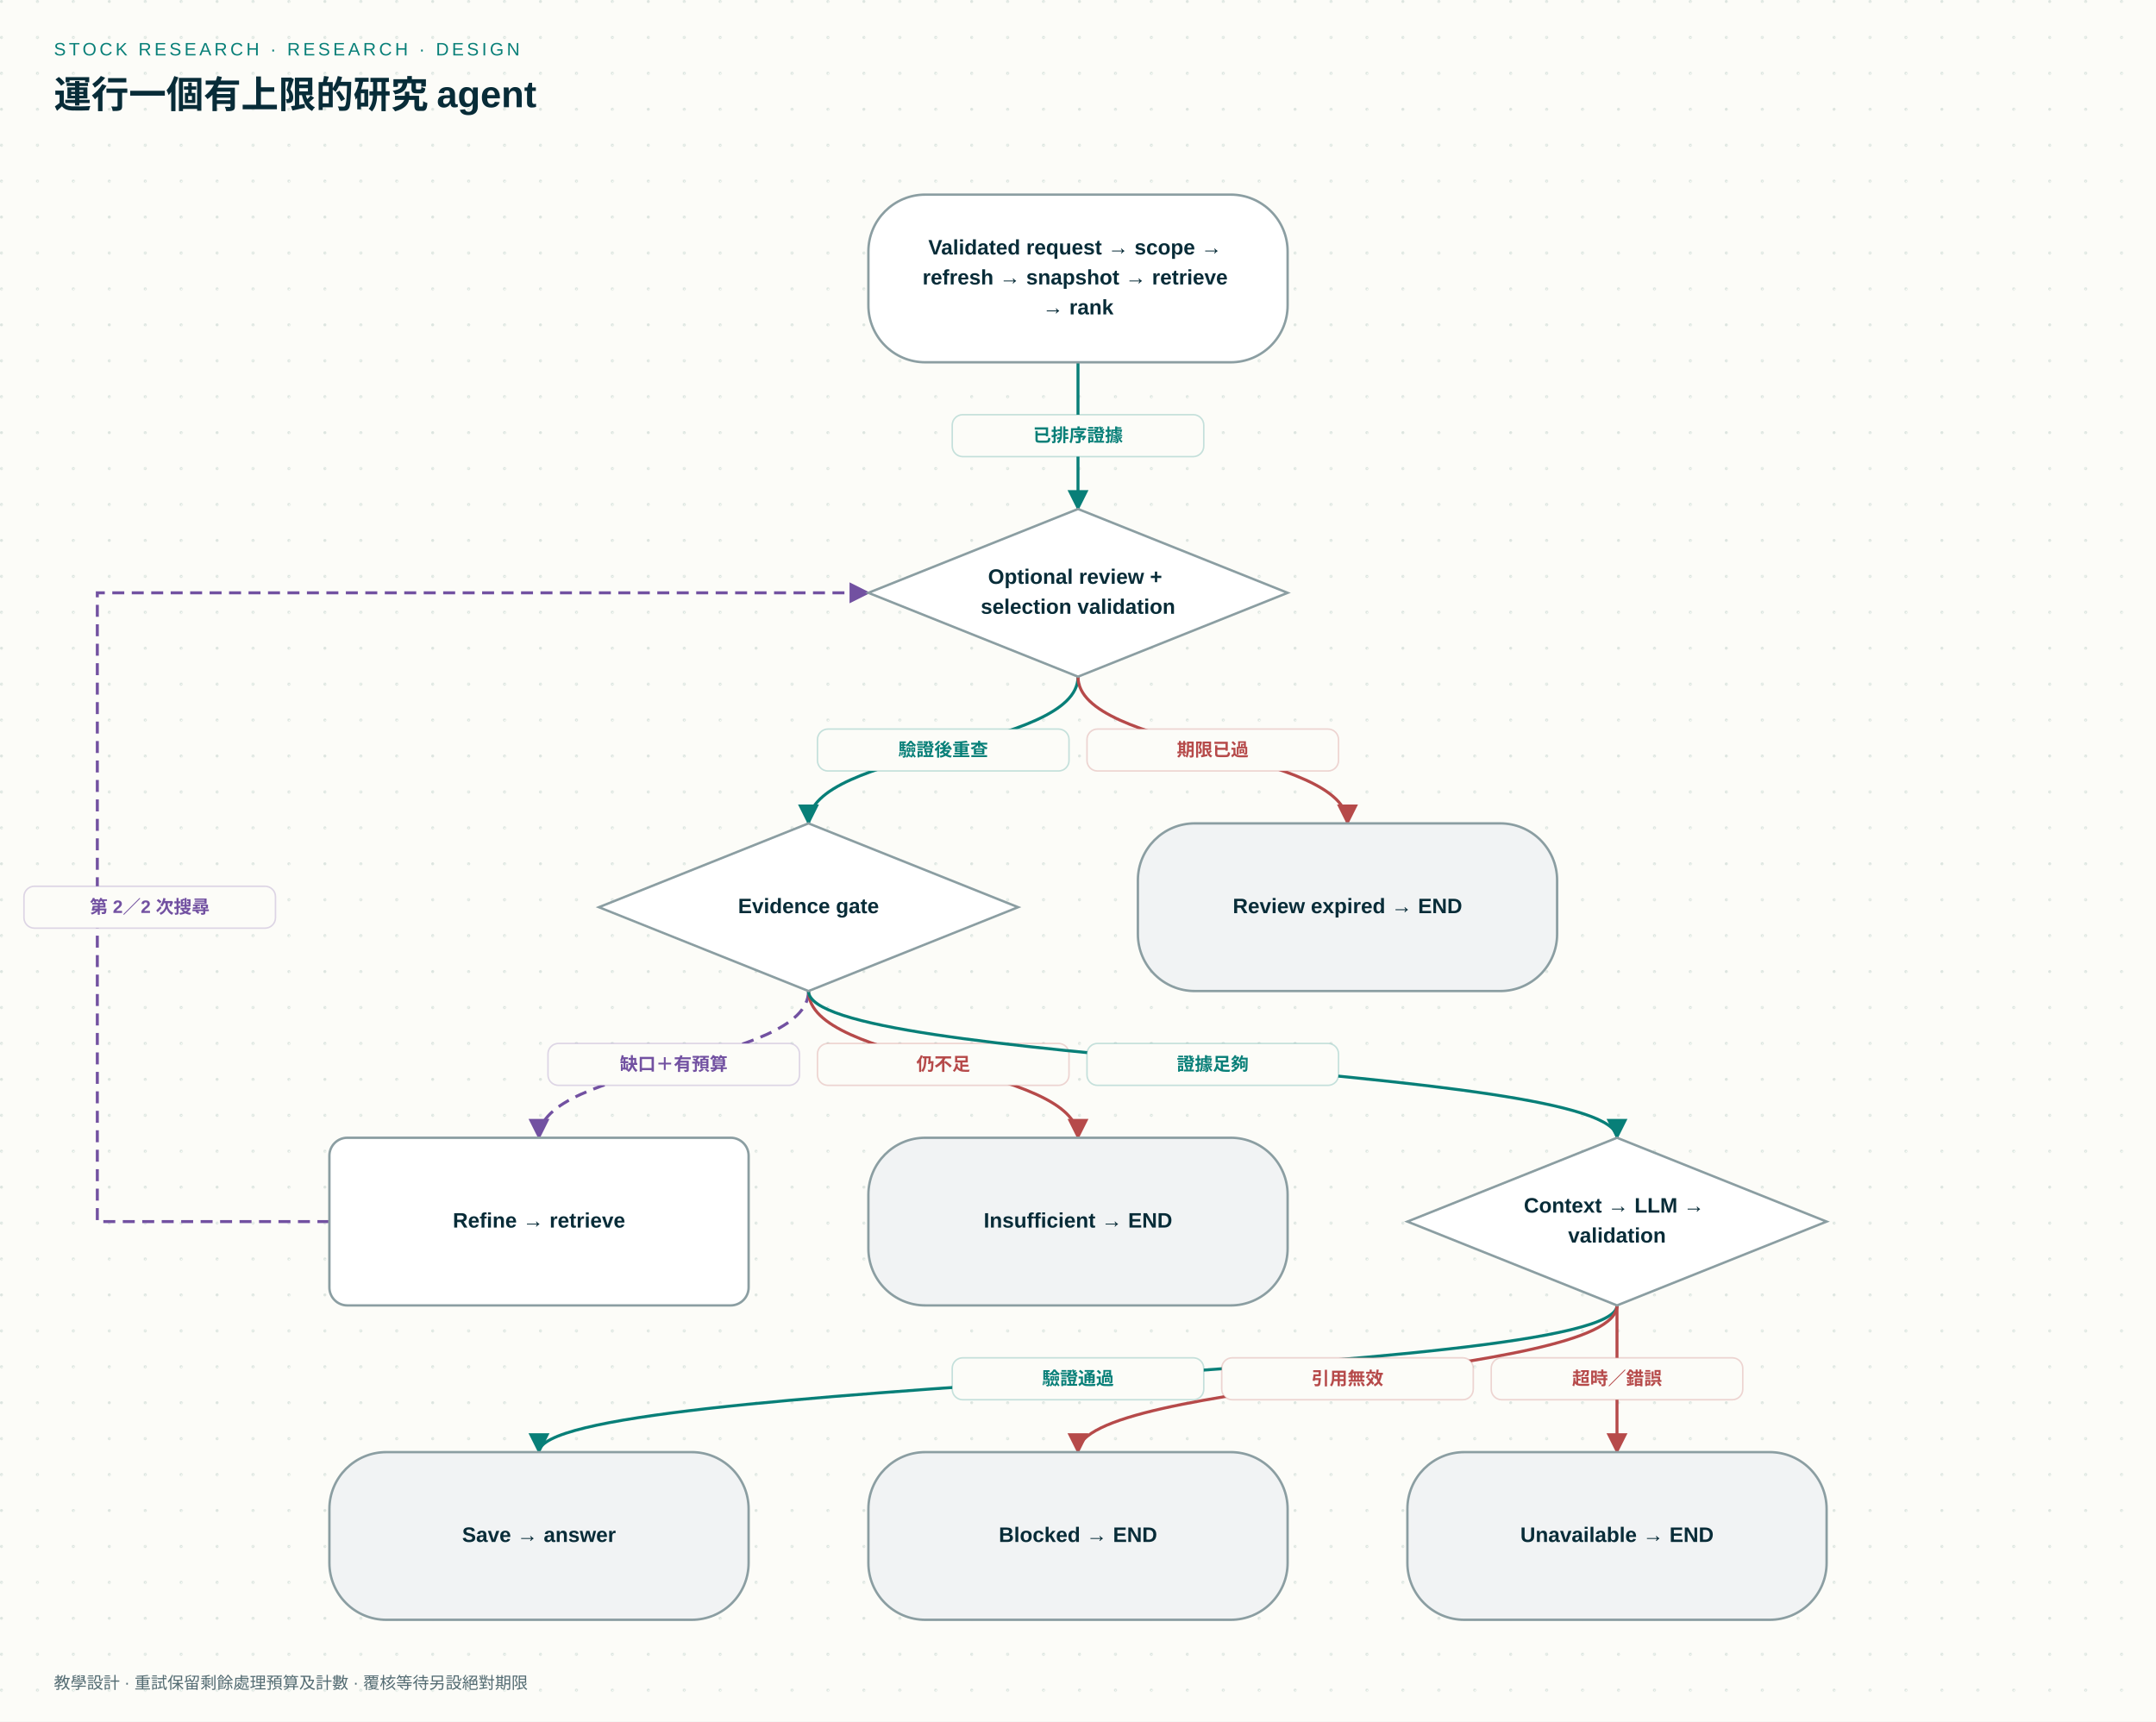
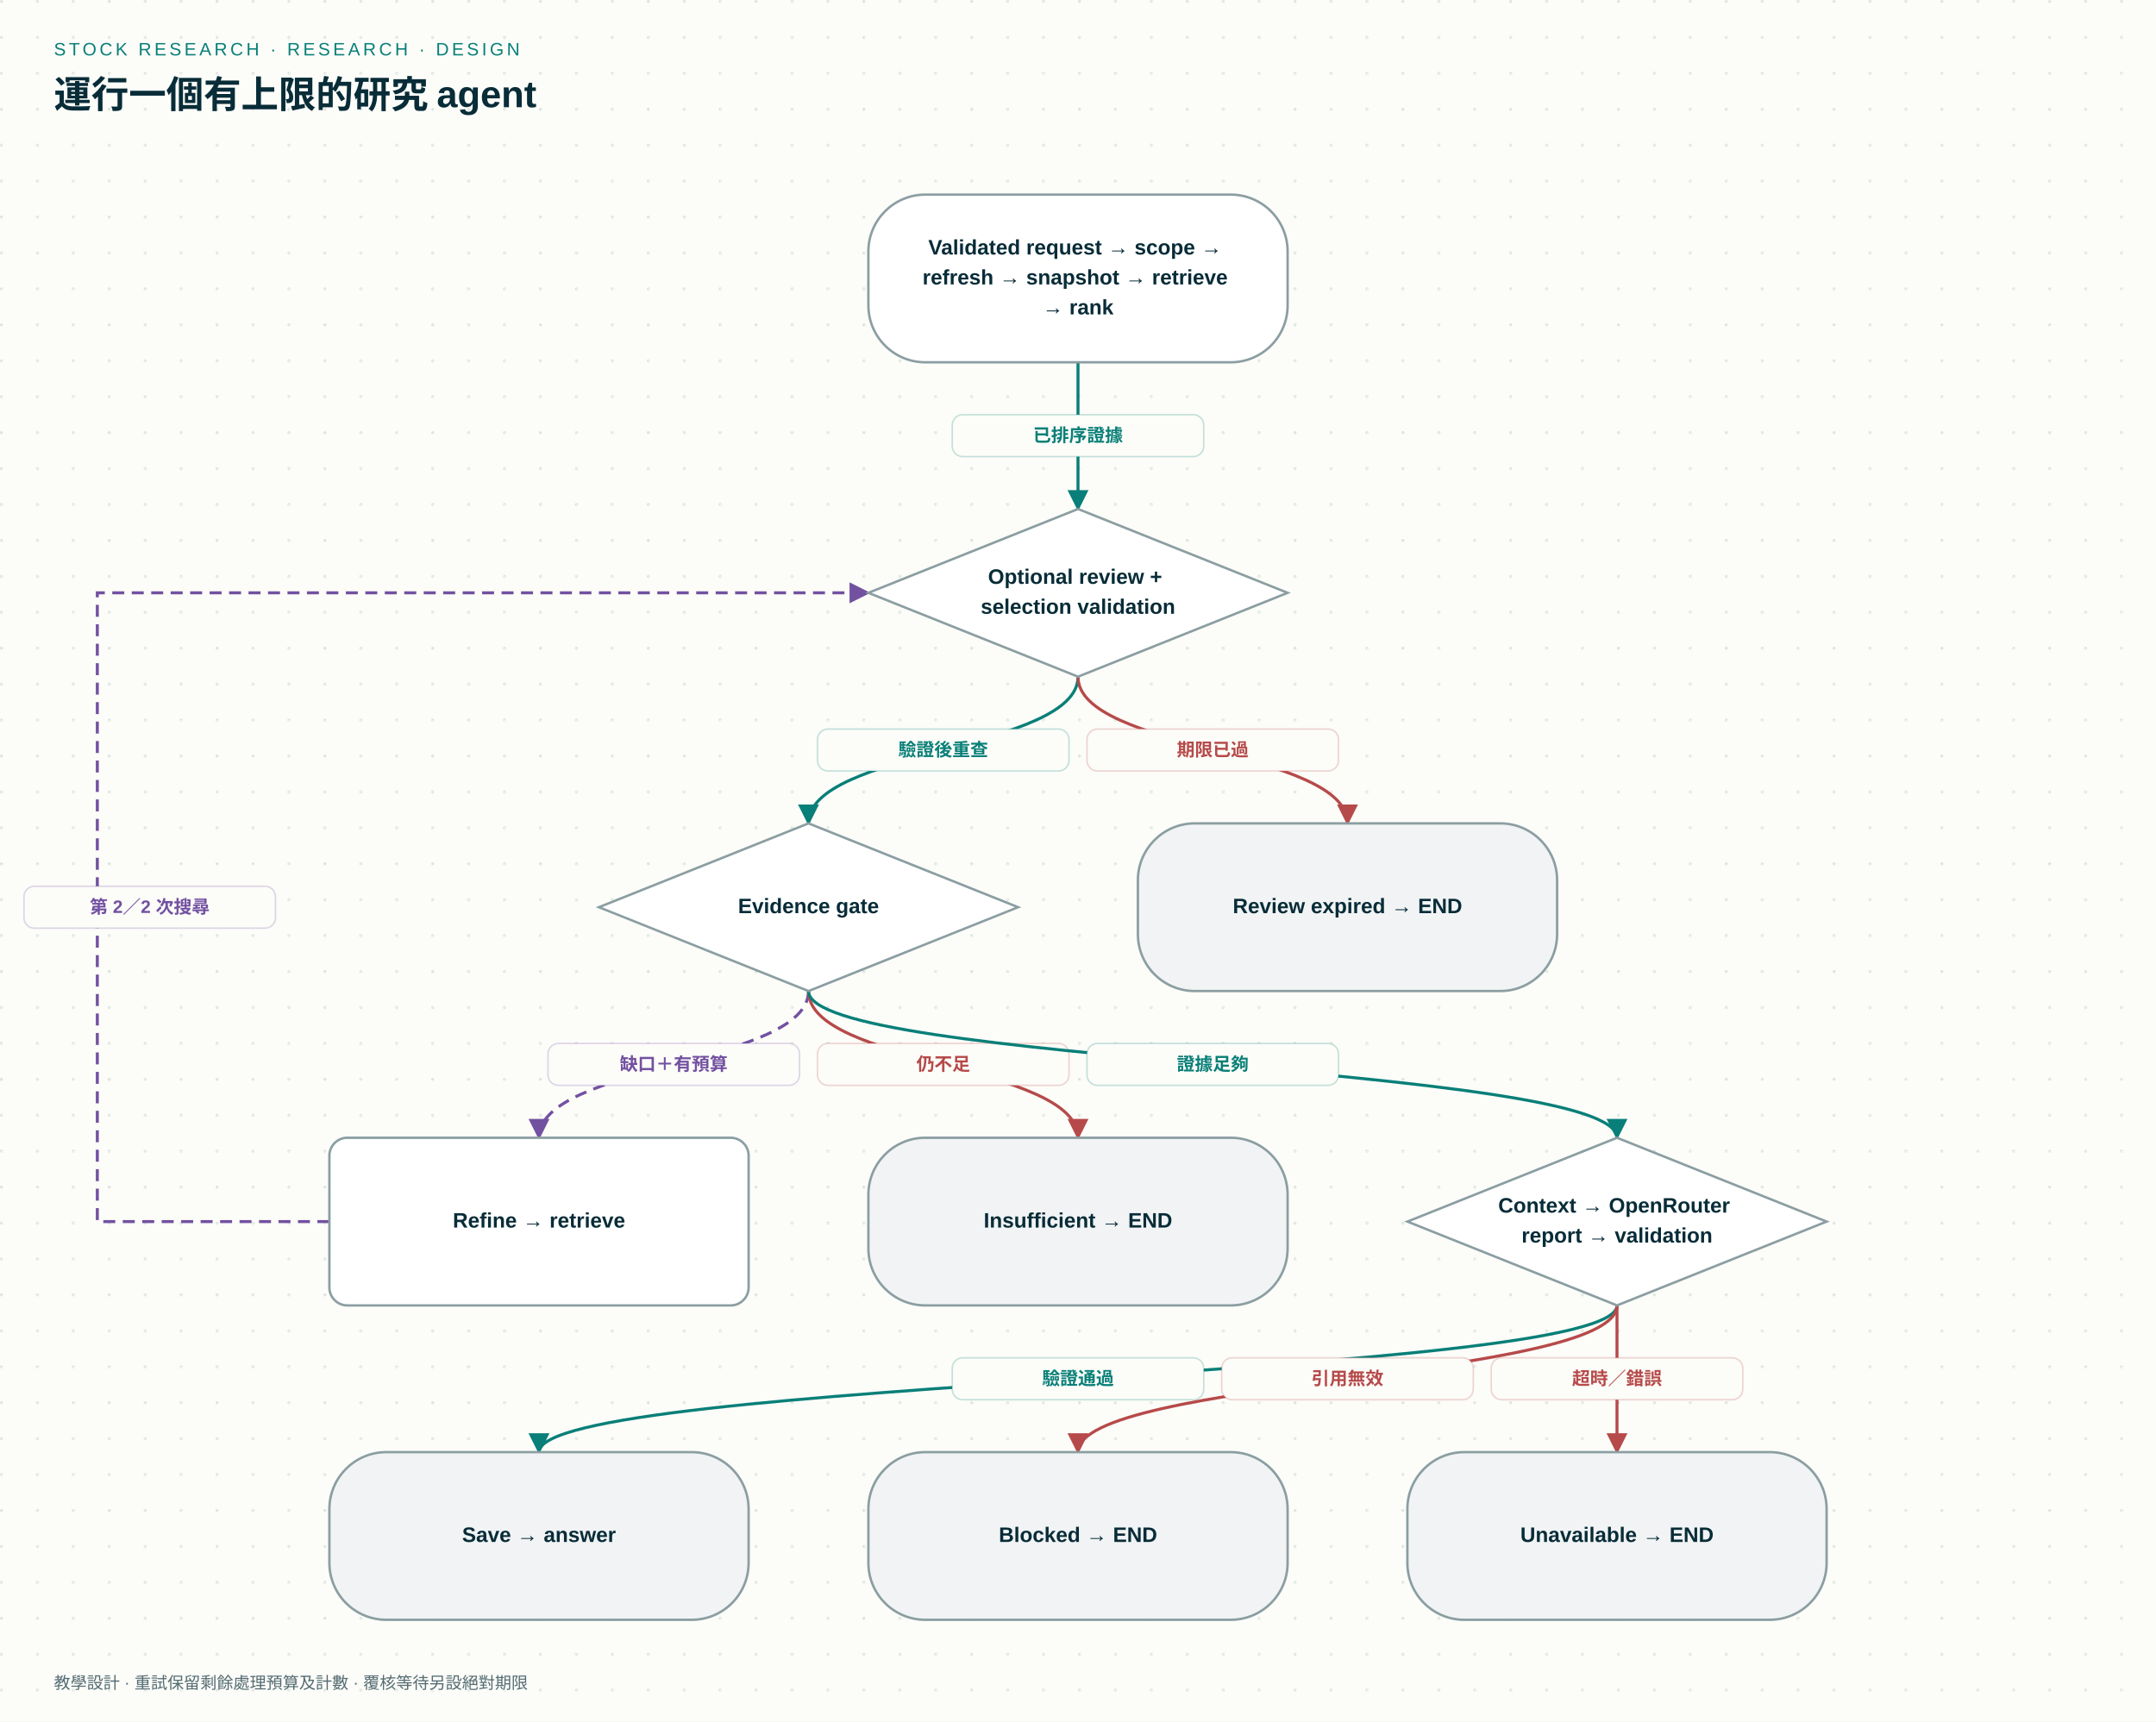
<svg xmlns="http://www.w3.org/2000/svg" viewBox="0 0 1440 1150" width="1440" height="1150" role="img" aria-label="運行一個有上限的研究 agent" style="font-family:Arial, &quot;Noto Sans TC&quot;, sans-serif;display:block;max-width:100%;height:auto">
  <defs>
    <pattern id="research-zh-grid" width="24" height="24" patternUnits="userSpaceOnUse">
      <circle cx="1" cy="1" r="1" fill="#dce4df" />
    </pattern>
    <marker id="research-zh-flow" viewBox="0 0 10 10" refX="9" refY="5" markerWidth="7" markerHeight="7" orient="auto-start-reverse">
      <path d="M 0 0 L 10 5 L 0 10 z" fill="#087f78" />
    </marker>
    <marker id="research-zh-retry" viewBox="0 0 10 10" refX="9" refY="5" markerWidth="7" markerHeight="7" orient="auto-start-reverse">
      <path d="M 0 0 L 10 5 L 0 10 z" fill="#7251a1" />
    </marker>
    <marker id="research-zh-fallback" viewBox="0 0 10 10" refX="9" refY="5" markerWidth="7" markerHeight="7" orient="auto-start-reverse">
      <path d="M 0 0 L 10 5 L 0 10 z" fill="#9b641b" />
    </marker>
    <marker id="research-zh-stop" viewBox="0 0 10 10" refX="9" refY="5" markerWidth="7" markerHeight="7" orient="auto-start-reverse">
      <path d="M 0 0 L 10 5 L 0 10 z" fill="#b64a4a" />
    </marker>
  </defs>
  <rect width="1440" height="1150" fill="#fcfcf8" />
  <rect width="1440" height="1150" fill="url(#research-zh-grid)" />
  <text x="36" y="37" fill="#087f78" font-size="12" letter-spacing="2">STOCK RESEARCH · RESEARCH · DESIGN</text>
  <text x="36" y="72" fill="#082c38" font-size="25" font-weight="700">運行一個有上限的研究 agent</text>
  <g opacity="1">
    <path d="M 720 242 C 720 291, 720 291, 720 340" fill="none" stroke="#087f78" stroke-width="2" marker-end="url(#research-zh-flow)" />
    <rect x="636" y="277" width="168" height="28" rx="7" fill="#fcfcf8" stroke="#087f78" stroke-opacity=".23" />
    <text x="720" text-anchor="middle" fill="#087f78" font-size="12" font-weight="600">
      <tspan x="720" y="295">已排序證據</tspan>
    </text>
  </g>
  <g opacity="1">
    <path d="M 720 452 C 720 501, 540 501, 540 550" fill="none" stroke="#087f78" stroke-width="2" marker-end="url(#research-zh-flow)" />
    <rect x="546" y="487" width="168" height="28" rx="7" fill="#fcfcf8" stroke="#087f78" stroke-opacity=".23" />
    <text x="630" text-anchor="middle" fill="#087f78" font-size="12" font-weight="600">
      <tspan x="630" y="505">驗證後重查</tspan>
    </text>
  </g>
  <g opacity="1">
    <path d="M 720 452 C 720 501, 900 501, 900 550" fill="none" stroke="#b64a4a" stroke-width="2" marker-end="url(#research-zh-stop)" />
    <rect x="726" y="487" width="168" height="28" rx="7" fill="#fcfcf8" stroke="#b64a4a" stroke-opacity=".23" />
    <text x="810" text-anchor="middle" fill="#b64a4a" font-size="12" font-weight="600">
      <tspan x="810" y="505">期限已過</tspan>
    </text>
  </g>
  <g opacity="1">
    <path d="M 540 662 C 540 711, 360 711, 360 760" fill="none" stroke="#7251a1" stroke-width="2" stroke-dasharray="8 5" marker-end="url(#research-zh-retry)" />
    <rect x="366" y="697" width="168" height="28" rx="7" fill="#fcfcf8" stroke="#7251a1" stroke-opacity=".23" />
    <text x="450" text-anchor="middle" fill="#7251a1" font-size="12" font-weight="600">
      <tspan x="450" y="715">缺口＋有預算</tspan>
    </text>
  </g>
  <g opacity="1">
    <path d="M 220 816 H 65 V 396 H 580" fill="none" stroke="#7251a1" stroke-width="2" stroke-dasharray="8 5" marker-end="url(#research-zh-retry)" />
    <rect x="16" y="592" width="168" height="28" rx="7" fill="#fcfcf8" stroke="#7251a1" stroke-opacity=".23" />
    <text x="100" text-anchor="middle" fill="#7251a1" font-size="12" font-weight="600">
      <tspan x="100" y="610">第 2／2 次搜尋</tspan>
    </text>
  </g>
  <g opacity="1">
    <path d="M 540 662 C 540 711, 720 711, 720 760" fill="none" stroke="#b64a4a" stroke-width="2" marker-end="url(#research-zh-stop)" />
    <rect x="546" y="697" width="168" height="28" rx="7" fill="#fcfcf8" stroke="#b64a4a" stroke-opacity=".23" />
    <text x="630" text-anchor="middle" fill="#b64a4a" font-size="12" font-weight="600">
      <tspan x="630" y="715">仍不足</tspan>
    </text>
  </g>
  <g opacity="1">
    <path d="M 540 662 C 540 711, 1080 711, 1080 760" fill="none" stroke="#087f78" stroke-width="2" marker-end="url(#research-zh-flow)" />
    <rect x="726" y="697" width="168" height="28" rx="7" fill="#fcfcf8" stroke="#087f78" stroke-opacity=".23" />
    <text x="810" text-anchor="middle" fill="#087f78" font-size="12" font-weight="600">
      <tspan x="810" y="715">證據足夠</tspan>
    </text>
  </g>
  <g opacity="1">
    <path d="M 1080 872 C 1080 921, 360 921, 360 970" fill="none" stroke="#087f78" stroke-width="2" marker-end="url(#research-zh-flow)" />
    <rect x="636" y="907" width="168" height="28" rx="7" fill="#fcfcf8" stroke="#087f78" stroke-opacity=".23" />
    <text x="720" text-anchor="middle" fill="#087f78" font-size="12" font-weight="600">
      <tspan x="720" y="925">驗證通過</tspan>
    </text>
  </g>
  <g opacity="1">
    <path d="M 1080 872 C 1080 921, 720 921, 720 970" fill="none" stroke="#b64a4a" stroke-width="2" marker-end="url(#research-zh-stop)" />
    <rect x="816" y="907" width="168" height="28" rx="7" fill="#fcfcf8" stroke="#b64a4a" stroke-opacity=".23" />
    <text x="900" text-anchor="middle" fill="#b64a4a" font-size="12" font-weight="600">
      <tspan x="900" y="925">引用無效</tspan>
    </text>
  </g>
  <g opacity="1">
    <path d="M 1080 872 C 1080 921, 1080 921, 1080 970" fill="none" stroke="#b64a4a" stroke-width="2" marker-end="url(#research-zh-stop)" />
    <rect x="996" y="907" width="168" height="28" rx="7" fill="#fcfcf8" stroke="#b64a4a" stroke-opacity=".23" />
    <text x="1080" text-anchor="middle" fill="#b64a4a" font-size="12" font-weight="600">
      <tspan x="1080" y="925">超時／錯誤</tspan>
    </text>
  </g>
  <g data-node-id="Validated request → scope → refresh → snapshot → retrieve → rank" aria-label="Validated request → scope → refresh → snapshot → retrieve → rank">
    <rect x="580" y="130" width="280" height="112" rx="38" fill="#fff" stroke="#8b9ea2" stroke-width="1.6" />
    <text x="720" text-anchor="middle" fill="#082c38" font-size="14" font-weight="600" pointer-events="none">
      <tspan x="720" y="170">Validated request → scope →</tspan>
      <tspan x="720" y="190">refresh → snapshot → retrieve</tspan>
      <tspan x="720" y="210">→ rank</tspan>
    </text>
  </g>
  <g data-node-id="Optional review + selection validation" aria-label="Optional review + selection validation">
    <polygon points="720,340 860,396 720,452 580,396" fill="#fff" stroke="#8b9ea2" stroke-width="1.6" />
    <text x="720" text-anchor="middle" fill="#082c38" font-size="14" font-weight="600" pointer-events="none">
      <tspan x="720" y="390">Optional review +</tspan>
      <tspan x="720" y="410">selection validation</tspan>
    </text>
  </g>
  <g data-node-id="Evidence gate" aria-label="Evidence gate">
    <polygon points="540,550 680,606 540,662 400,606" fill="#fff" stroke="#8b9ea2" stroke-width="1.6" />
    <text x="540" text-anchor="middle" fill="#082c38" font-size="14" font-weight="600" pointer-events="none">
      <tspan x="540" y="610">Evidence gate</tspan>
    </text>
  </g>
  <g data-node-id="Review expired → END" aria-label="Review expired → END">
    <rect x="760" y="550" width="280" height="112" rx="38" fill="#f1f3f4" stroke="#8b9ea2" stroke-width="1.6" />
    <text x="900" text-anchor="middle" fill="#082c38" font-size="14" font-weight="600" pointer-events="none">
      <tspan x="900" y="610">Review expired → END</tspan>
    </text>
  </g>
  <g data-node-id="Refine → retrieve" aria-label="Refine → retrieve">
    <rect x="220" y="760" width="280" height="112" rx="12" fill="#fff" stroke="#8b9ea2" stroke-width="1.6" />
    <text x="360" text-anchor="middle" fill="#082c38" font-size="14" font-weight="600" pointer-events="none">
      <tspan x="360" y="820">Refine → retrieve</tspan>
    </text>
  </g>
  <g data-node-id="Insufficient → END" aria-label="Insufficient → END">
    <rect x="580" y="760" width="280" height="112" rx="38" fill="#f1f3f4" stroke="#8b9ea2" stroke-width="1.6" />
    <text x="720" text-anchor="middle" fill="#082c38" font-size="14" font-weight="600" pointer-events="none">
      <tspan x="720" y="820">Insufficient → END</tspan>
    </text>
  </g>
-   <g data-node-id="Context → LLM → validation" aria-label="Context → LLM → validation">
+   <g data-node-id="Context → OpenRouter report → validation" aria-label="Context → OpenRouter report → validation">
    <polygon points="1080,760 1220,816 1080,872 940,816" fill="#fff" stroke="#8b9ea2" stroke-width="1.6" />
    <text x="1080" text-anchor="middle" fill="#082c38" font-size="14" font-weight="600" pointer-events="none">
-       <tspan x="1080" y="810">Context → LLM →</tspan>
-       <tspan x="1080" y="830">validation</tspan>
+       <tspan x="1080" y="810">Context → OpenRouter</tspan>
+       <tspan x="1080" y="830">report → validation</tspan>
    </text>
  </g>
  <g data-node-id="Save → answer" aria-label="Save → answer">
    <rect x="220" y="970" width="280" height="112" rx="38" fill="#f1f3f4" stroke="#8b9ea2" stroke-width="1.6" />
    <text x="360" text-anchor="middle" fill="#082c38" font-size="14" font-weight="600" pointer-events="none">
      <tspan x="360" y="1030">Save → answer</tspan>
    </text>
  </g>
  <g data-node-id="Blocked → END" aria-label="Blocked → END">
    <rect x="580" y="970" width="280" height="112" rx="38" fill="#f1f3f4" stroke="#8b9ea2" stroke-width="1.6" />
    <text x="720" text-anchor="middle" fill="#082c38" font-size="14" font-weight="600" pointer-events="none">
      <tspan x="720" y="1030">Blocked → END</tspan>
    </text>
  </g>
  <g data-node-id="Unavailable → END" aria-label="Unavailable → END">
    <rect x="940" y="970" width="280" height="112" rx="38" fill="#f1f3f4" stroke="#8b9ea2" stroke-width="1.6" />
    <text x="1080" text-anchor="middle" fill="#082c38" font-size="14" font-weight="600" pointer-events="none">
      <tspan x="1080" y="1030">Unavailable → END</tspan>
    </text>
  </g>
  <text x="36" y="1128" font-size="11" fill="#536b72">教學設計 · 重試保留剩餘處理預算及計數 · 覆核等待另設絕對期限</text>
</svg>
